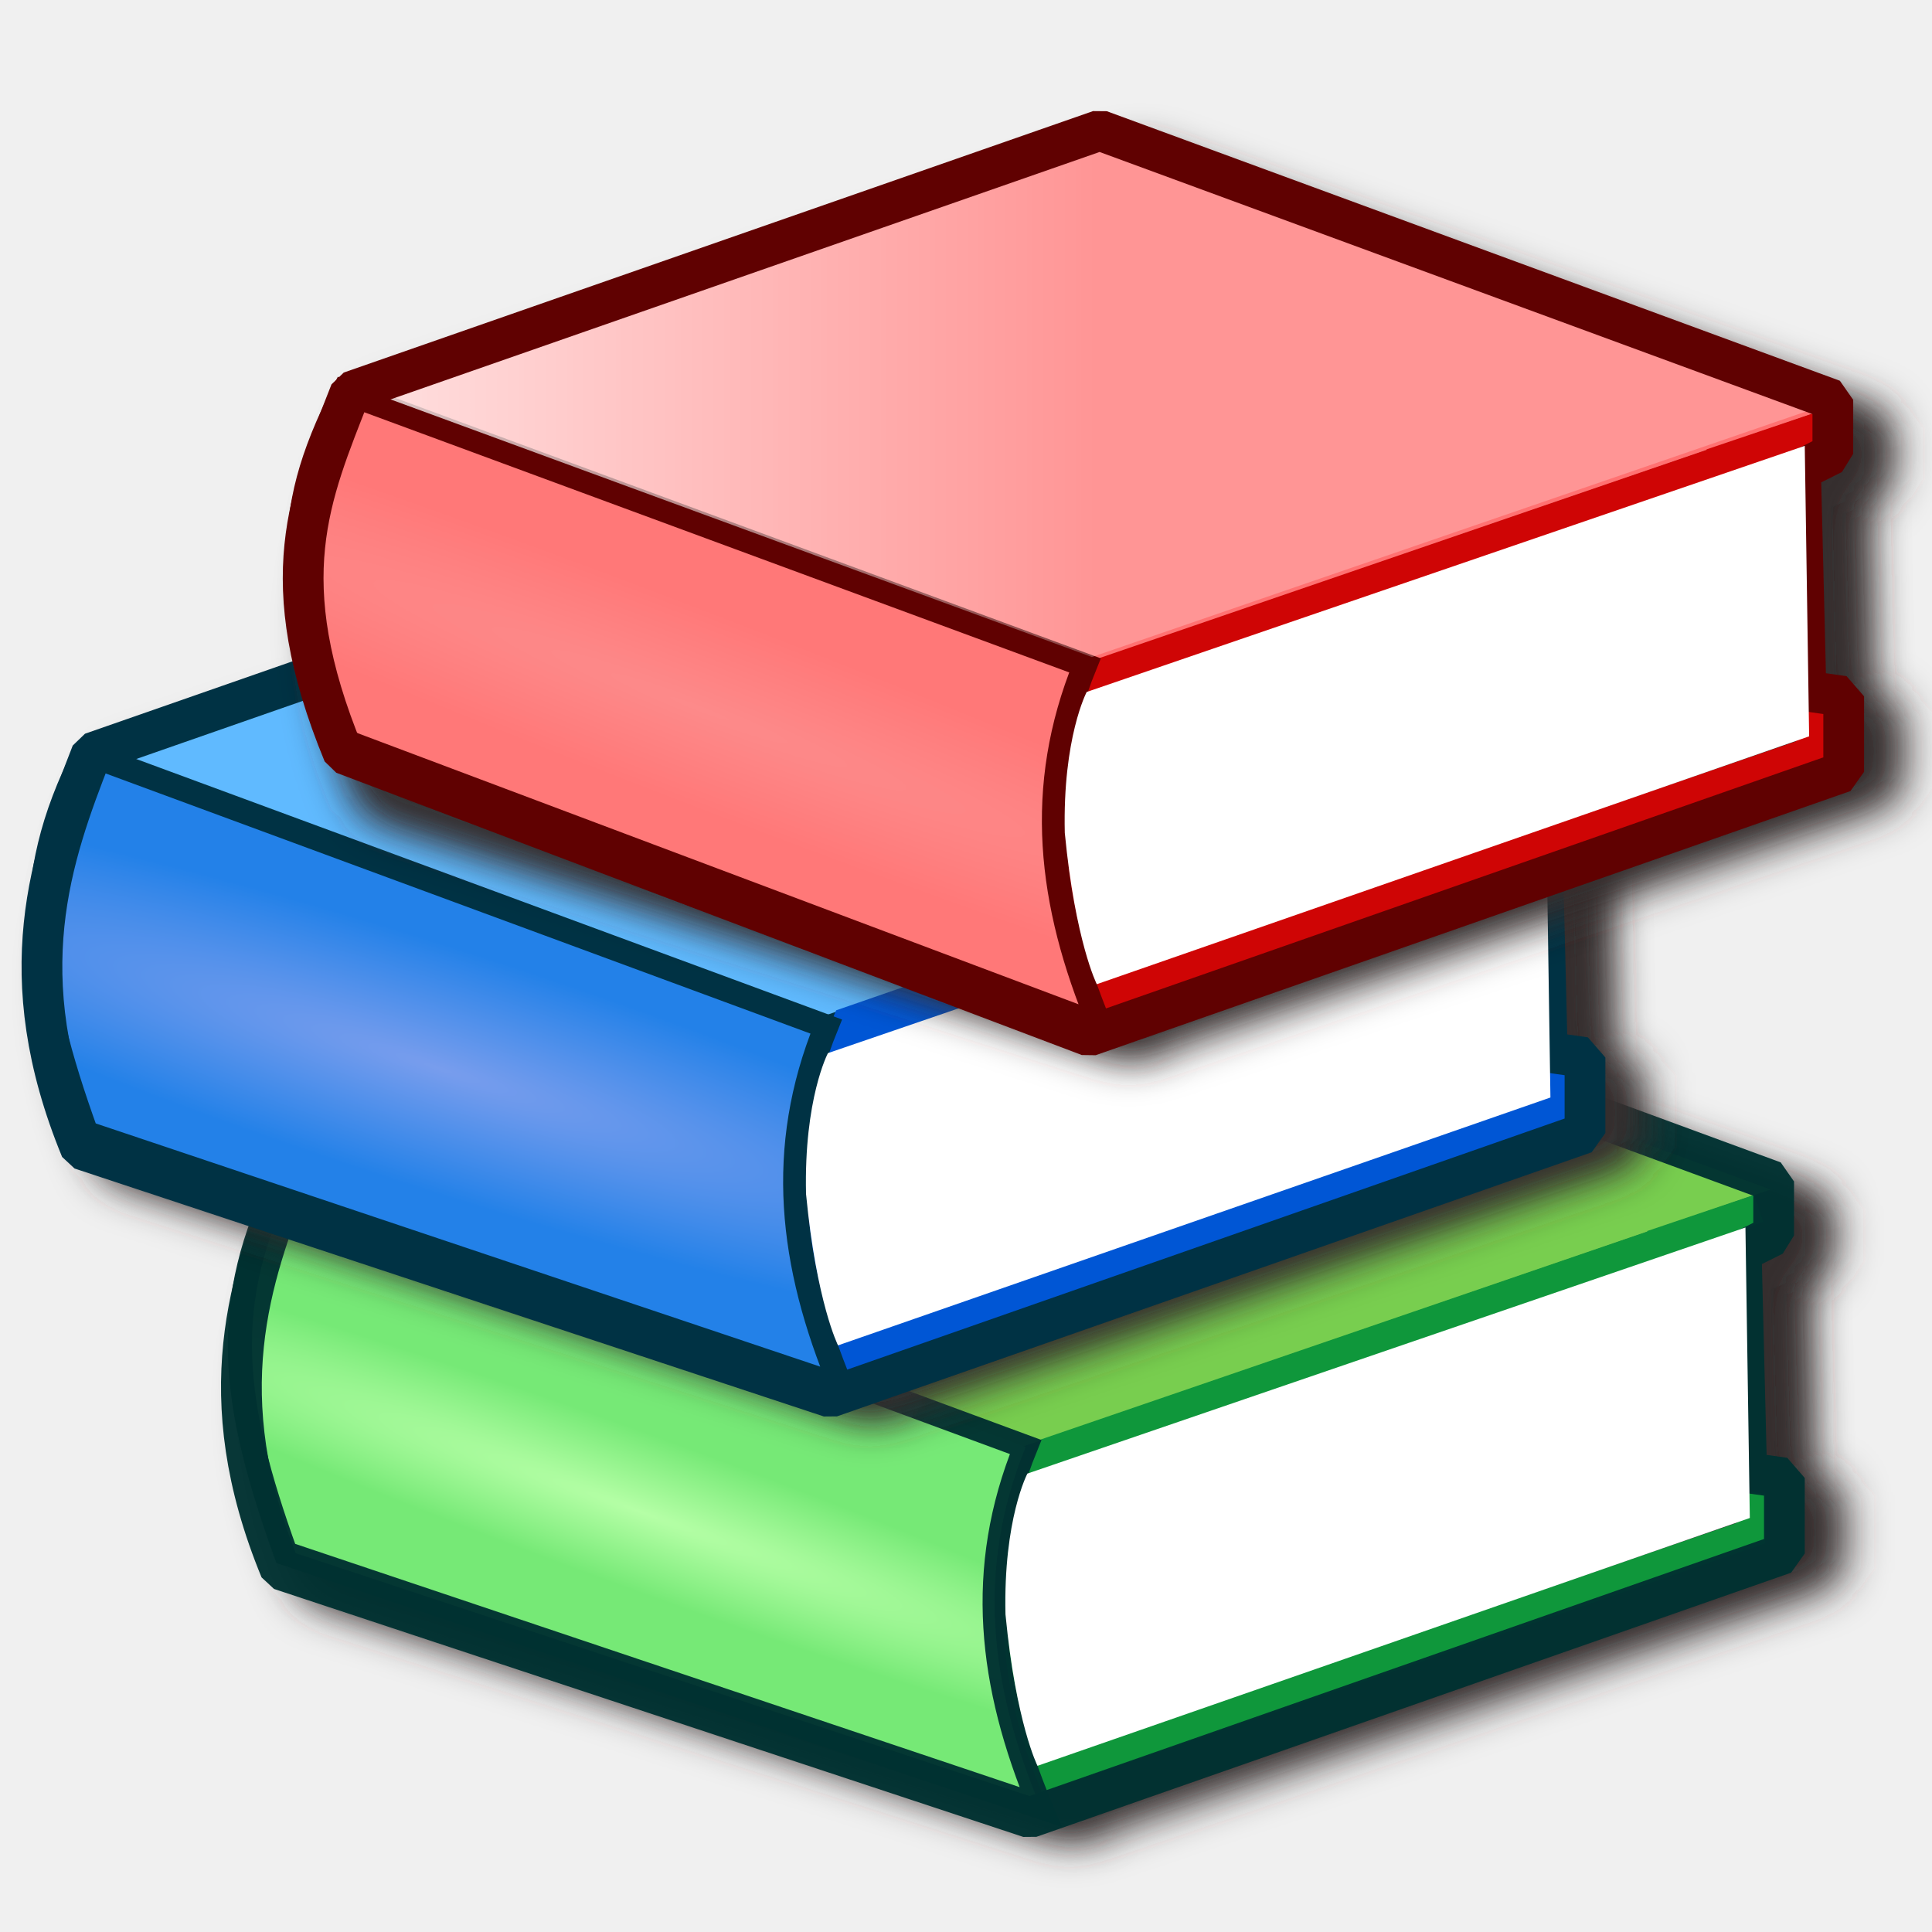
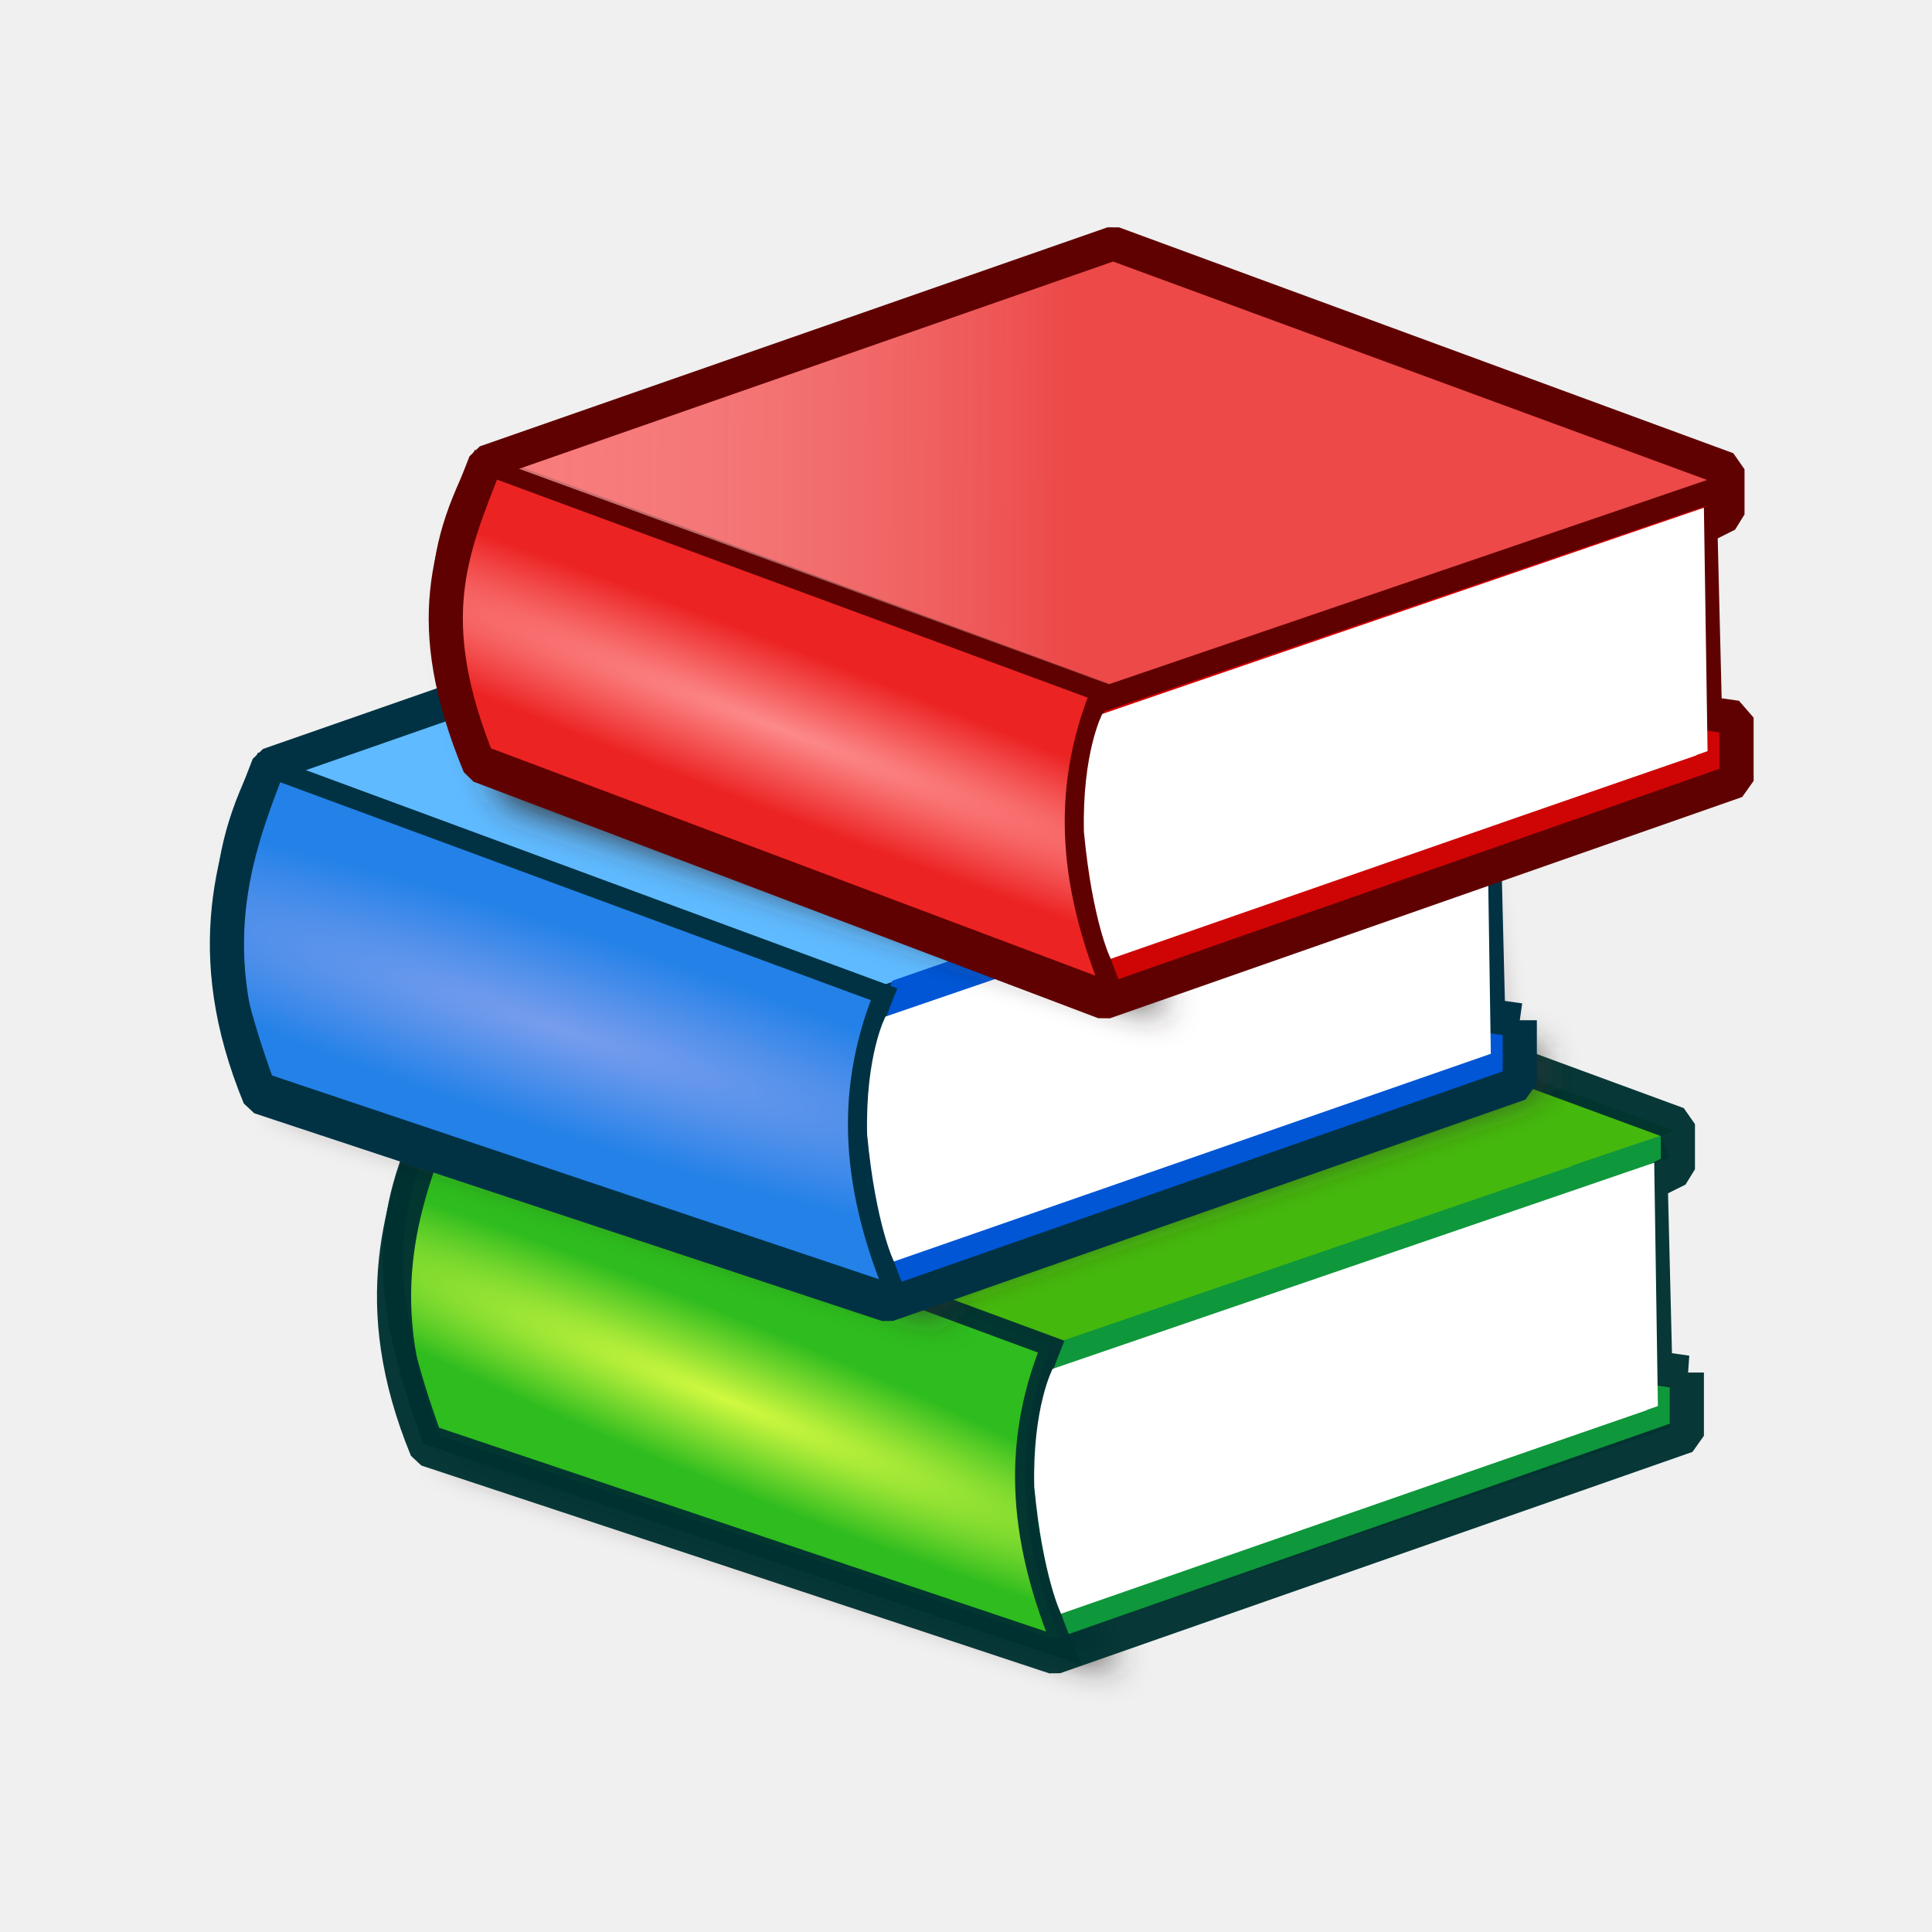
- <svg xmlns="http://www.w3.org/2000/svg" id="svg2" height="128" width="128" viewBox="0 0 128 128" version="1.0">
-   <defs id="defs4">
+ <svg xmlns="http://www.w3.org/2000/svg" xmlns:xlink="http://www.w3.org/1999/xlink" width="80" height="80" viewBox="0 0 80 80" id="svg6662" version="1.1">
+   <defs id="defs6664">
+     <linearGradient id="linearGradient3282">
+       <stop offset="0" style="stop-color:#ffffff;stop-opacity:0" id="stop3284" />
+       <stop offset="1" style="stop-color:#ffffff;stop-opacity:1" id="stop3286" />
+     </linearGradient>
+     <linearGradient x1="83.281" y1="123.1" x2="83.281" gradientUnits="userSpaceOnUse" y2="66.311" id="linearGradient3203-3" gradientTransform="matrix(0.5367944,0,0,0.5367944,1013.089,540.4322)">
+       <stop offset="0" stop-color="#002f32" id="stop3199-6" />
+       <stop offset="1" stop-color="#045b04" id="stop3201-9" />
+     </linearGradient>
+     <radialGradient r="36.427" gradientTransform="matrix(0,1.086364,-1.051097,0,1741.932,30.78889)" cx="491.52" cy="670.93" gradientUnits="userSpaceOnUse" id="radialGradient3211-9">
+       <stop offset="0" stop-color="#2c8300" id="stop3207-1" />
+       <stop offset=".25" stop-color="#3db800" id="stop3215-7" />
+       <stop offset=".5" stop-color="#fff" id="stop3213-2" style="stop-color:#a4ee23;stop-opacity:1" />
+       <stop offset="1" stop-color="#69cf35" id="stop3209-0" style="stop-color:#57b329;stop-opacity:1" />
+     </radialGradient>
+     <linearGradient id="linearGradient3219">
+       <stop offset="0" style="stop-color:#0e7309;stop-opacity:1" id="stop3221" />
+       <stop offset="1" style="stop-color:#70d13e;stop-opacity:1" id="stop3223" />
+     </linearGradient>
+     <radialGradient r="5.006" gradientTransform="matrix(0.6624043,-0.08137803,0.1024204,0.8336417,639.9849,26.67704)" cx="479.68" cy="709.66" gradientUnits="userSpaceOnUse" id="radialGradient3267-5">
+       <stop offset="0" stop-opacity="0" stop-color="#fff" id="stop3263-8" />
+       <stop offset=".5" stop-opacity="0" stop-color="#fff" id="stop3269-7" />
+       <stop offset="1" stop-color="#fff" id="stop3265-3" />
+     </radialGradient>
+     <radialGradient r="17.834" gradientTransform="matrix(0,1.329681,-1.31635,0,1110.977,488.4414)" cx="53.602" cy="59.729" gradientUnits="userSpaceOnUse" id="radialGradient3333-0">
+       <stop offset="0" stop-color="#fff" id="stop3329-8" />
+       <stop offset=".5" stop-color="#fdd99a" id="stop3335-1" style="stop-color:#f7dc7c;stop-opacity:1" />
+       <stop offset="1" stop-color="#c39539" id="stop3331-8" style="stop-color:#f8bc43;stop-opacity:1" />
+     </radialGradient>
+     <linearGradient x1="41.946" y1="46.665" x2="41.946" gradientUnits="userSpaceOnUse" y2="82.333" id="linearGradient3325-0" gradientTransform="matrix(0.8030444,0,0,0.8030444,988.7939,514.8808)">
+       <stop offset="0" stop-color="#7d491f" id="stop3321-4" />
+       <stop offset="1" stop-color="#926600" id="stop3323-2" />
+     </linearGradient>
+     <radialGradient r="25.281" gradientTransform="matrix(1.091196,0,-1.7655704e-8,0.921837,469.236,-79.79612)" cx="546.31" cy="705.48" gradientUnits="userSpaceOnUse" id="radialGradient14715-3">
+       <stop offset="0" stop-color="#fff" id="stop14711-9" />
+       <stop offset="1" stop-color="#5eb2ff" id="stop14713-6" />
+     </radialGradient>
+     <filter id="filter14824-8">
+       <feGaussianBlur stdDeviation="0.373" id="feGaussianBlur14826-7" />
+     </filter>
+     <linearGradient x1="96.125" y1="11.188" x2="96.125" gradientUnits="userSpaceOnUse" y2="52.101" id="linearGradient14691-9" gradientTransform="matrix(0.5367944,0,0,0.5367944,1013.089,540.4322)">
+       <stop offset="0" stop-color="#0917a0" id="stop14687-0" />
+       <stop offset="1" stop-color="#0345f4" id="stop14689-6" />
+     </linearGradient>
+     <linearGradient x1="96.382" y1="30.667" gradientTransform="matrix(0.5018222,0,0,0.5018222,1016.45,541.538)" x2="96.382" gradientUnits="userSpaceOnUse" y2="13.187" id="linearGradient3302-9">
+       <stop offset="0" stop-opacity="0" stop-color="#fff" id="stop3284-6" />
+       <stop offset="1" stop-color="#fff" id="stop3286-8" />
+     </linearGradient>
+     <linearGradient x1="28.429" y1="61.798" x2="58.959" gradientUnits="userSpaceOnUse" y2="61.798" id="linearGradient3345-5" gradientTransform="matrix(0.5367944,0,0,0.5367944,1013.089,540.4322)">
+       <stop offset="0" stop-color="#e8e8e8" id="stop3341-4" />
+       <stop offset=".5" stop-color="#fff" id="stop3347-9" />
+       <stop offset="1" stop-color="#e8e8e8" id="stop3343-0" />
+     </linearGradient>
+     <filter id="filter3385-0">
+       <feGaussianBlur stdDeviation="0.146" id="feGaussianBlur3387-2" />
+     </filter>
+     <linearGradient id="linearGradient6350">
+       <stop offset="0" style="stop-color:#014cff;stop-opacity:1" id="stop6352" />
+       <stop offset="1" style="stop-color:#e3e3e3;stop-opacity:1" id="stop6354" />
+     </linearGradient>
+     <linearGradient id="linearGradient6342">
+       <stop offset="0" style="stop-color:#016dfd;stop-opacity:1" id="stop6344" />
+       <stop offset="1" style="stop-color:#e5e4e4;stop-opacity:1" id="stop6346" />
+     </linearGradient>
+     <linearGradient id="linearGradient6328">
+       <stop offset="0" style="stop-color:#3c87fd;stop-opacity:1" id="stop6330" />
+       <stop offset="1" style="stop-color:#e4e3e4;stop-opacity:1" id="stop6332" />
+     </linearGradient>
+     <linearGradient id="linearGradient6320">
+       <stop offset="0" style="stop-color:#52a3fd;stop-opacity:1" id="stop6322" />
+       <stop offset="1" style="stop-color:#e5e4e4;stop-opacity:1" id="stop6324" />
+     </linearGradient>
+     <linearGradient id="linearGradient6374">
+       <stop offset="0" style="stop-color:#014cff;stop-opacity:1" id="stop6376" />
+       <stop offset="1" style="stop-color:#4275f5;stop-opacity:1" id="stop6378" />
+     </linearGradient>
+     <linearGradient id="linearGradient6380">
+       <stop offset="0" style="stop-color:#016dfd;stop-opacity:1" id="stop6382" />
+       <stop offset="1" style="stop-color:#4891f4;stop-opacity:1" id="stop6384" />
+     </linearGradient>
+     <linearGradient id="linearGradient6386">
+       <stop offset="0" style="stop-color:#3c87fd;stop-opacity:1" id="stop6388" />
+       <stop offset="1" style="stop-color:#71a4f6;stop-opacity:1" id="stop6390" />
+     </linearGradient>
+     <linearGradient id="linearGradient6392">
+       <stop offset="0" style="stop-color:#52a3fd;stop-opacity:1" id="stop6394" />
+       <stop offset="1" style="stop-color:#7ebdf7;stop-opacity:1" id="stop6396" />
+     </linearGradient>
+     <linearGradient id="linearGradient6312">
+       <stop offset="0" style="stop-color:#42a2de;stop-opacity:1" id="stop6314" />
+       <stop offset="1" style="stop-color:#d6f8fc;stop-opacity:1" id="stop6316" />
+     </linearGradient>
+     <linearGradient id="linearGradient8733">
+       <stop offset="0" style="stop-color:#f3f8ff;stop-opacity:1" id="stop8735" />
+       <stop offset="1" style="stop-color:#ffffff;stop-opacity:1" id="stop8737" />
+     </linearGradient>
    <filter id="filter5365">
-       <feGaussianBlur id="feGaussianBlur5367" stdDeviation="1.383" />
+       <feGaussianBlur stdDeviation="1.383" id="feGaussianBlur5367" />
    </filter>
-     <radialGradient id="radialGradient2511" gradientUnits="userSpaceOnUse" cy="372.66" cx="207.62" gradientTransform="matrix(2.5834 .99804 -.083513 .21617 -458.91 -240.83)" r="27.32">
-       <stop id="stop5187" stop-color="#fd8a8a" offset="0" />
-       <stop id="stop5189" stop-color="#ff7878" offset="1" />
+     <radialGradient xlink:href="#radialGradient2540" id="radialGradient5721" gradientUnits="userSpaceOnUse" gradientTransform="matrix(-0.04729643,0.1146251,-0.9635193,-0.3975624,1189.356,687.123)" cx="226.4" cy="295.24" fx="226.4" fy="295.24" r="27.193" />
+     <radialGradient r="27.193" gradientTransform="matrix(-0.04729643,0.1146251,-0.9635193,-0.3975624,1189.356,687.123)" cx="226.4" cy="295.24" gradientUnits="userSpaceOnUse" id="radialGradient2540" fx="226.4" fy="295.24">
+       <stop offset="0" stop-color="#b5ffa6" id="stop5524" style="stop-color:#d1f940;stop-opacity:1" />
+       <stop offset="1" stop-color="#76e976" id="stop5526" style="stop-color:#2ebc1e;stop-opacity:1" />
    </radialGradient>
-     <radialGradient id="radialGradient2525" gradientUnits="userSpaceOnUse" cy="295.58" cx="215.81" gradientTransform="matrix(-.09018 .2793 -1.9257 -.62177 617.69 194.28)" r="27.193">
-       <stop id="stop5495" stop-color="#789ded" offset="0" />
-       <stop id="stop5497" stop-color="#2381e8" offset="1" />
+     <filter id="filter8140">
+       <feGaussianBlur stdDeviation="1.383" id="feGaussianBlur8142" />
+     </filter>
+     <filter id="filter8144">
+       <feGaussianBlur stdDeviation="1.383" id="feGaussianBlur8146" />
+     </filter>
+     <filter id="filter8148">
+       <feGaussianBlur stdDeviation="1.383" id="feGaussianBlur8150" />
+     </filter>
+     <radialGradient xlink:href="#radialGradient2525" id="radialGradient5723" gradientUnits="userSpaceOnUse" gradientTransform="matrix(-0.04722404,0.1462594,-1.00842,-0.3255987,1195.425,644.987)" cx="215.81" cy="295.58" r="27.193" />
+     <radialGradient r="27.193" gradientTransform="matrix(-0.04722404,0.1462594,-1.00842,-0.3255987,1195.425,644.987)" cx="215.81" cy="295.58" gradientUnits="userSpaceOnUse" id="radialGradient2525">
+       <stop offset="0" stop-color="#789ded" id="stop5495" />
+       <stop offset="1" stop-color="#2381e8" id="stop5497" />
    </radialGradient>
-     <radialGradient id="radialGradient2540" gradientUnits="userSpaceOnUse" cy="295.24" cx="226.4" gradientTransform="matrix(-.063984 0.175 -1.8694 -.68349 608.83 262.33)" r="27.193">
-       <stop id="stop5524" stop-color="#b5ffa6" offset="0" />
-       <stop id="stop5526" stop-color="#76e976" offset="1" />
+     <filter id="filter8156">
+       <feGaussianBlur stdDeviation="1.383" id="feGaussianBlur8158" />
+     </filter>
+     <radialGradient xlink:href="#radialGradient2511" id="radialGradient5725" gradientUnits="userSpaceOnUse" gradientTransform="matrix(1.352834,0.5226378,-0.04373277,0.1132005,631.6485,417.1354)" cx="207.62" cy="372.66" r="27.32" />
+     <radialGradient r="27.32" gradientTransform="matrix(1.352834,0.5226378,-0.04373277,0.1132005,631.6485,417.1354)" cx="207.62" cy="372.66" gradientUnits="userSpaceOnUse" id="radialGradient2511">
+       <stop offset="0" stop-color="#fd8a8a" id="stop5187" />
+       <stop offset="1" stop-color="#ff7878" id="stop5189" style="stop-color:#ec2323;stop-opacity:1" />
    </radialGradient>
-     <linearGradient id="linearGradient3319" y2="18.783" gradientUnits="userSpaceOnUse" x2="71.468" gradientTransform="translate(1.4286 7.1429)" y1="18.783" x1="2.686">
-       <stop id="stop5175" stop-color="#fff" offset="0" />
-       <stop id="stop5181" stop-color="#fff" stop-opacity=".247" offset="1" />
+     <linearGradient xlink:href="#linearGradient3319-8" id="linearGradient5727" gradientUnits="userSpaceOnUse" gradientTransform="matrix(0.4981503,0,0,0.5236642,873.2848,546.99)" x1="2.685" y1="18.783" x2="70.286" y2="19.121" />
+     <linearGradient x1="2.685" y1="18.783" gradientTransform="matrix(0.4981503,0,0,0.5236642,873.2848,546.99)" x2="70.286" gradientUnits="userSpaceOnUse" y2="19.121" id="linearGradient3319-8">
+       <stop offset="0" stop-color="#fff" id="stop5175" style="stop-color:#ff6c6c;stop-opacity:1" />
+       <stop offset="1" stop-opacity=".247" stop-color="#fff" id="stop5181" style="stop-color:#ffffff;stop-opacity:0.159" />
    </linearGradient>
  </defs>
-   <g id="layer2">
-     <rect id="rect3200" opacity=".572" style="color:#000000" fill-rule="evenodd" rx="1.552" ry="0" height="0" width="3.929" y="297.01" x="167.5" fill="#0000a4" />
-     <path id="path5265" stroke-linejoin="bevel" stroke="#362d2d" stroke-width="1.251" fill="#362d2d" style="color:#000000" fill-rule="evenodd" transform="matrix(1.0002 0 0 .96555 -189.04 -193.74)" d="m210.95 283.41l48.44-17.42 49.55 18.18-49.55 17.03-48.44-17.79z" filter="url(#filter5365)" />
-     <path id="path5267" d="m307.63 305.16v1.78l-46.43 15.98c-3.72-9.61-1.9-16.92 0.09-21.43l46.87-16.07-6.34 2.15 2.32 17.14 3.49 0.45z" fill-rule="evenodd" transform="matrix(1.0002 0 0 .96555 -189.04 -193.74)" filter="url(#filter5365)" stroke="#362d2d" stroke-width="1.9" fill="#362d2d" />
-     <path id="path5269" style="color:#000000" d="m259.71 302.99l47.57-16.31 0.29 19.25-47.55 16.55s-1.52-3.57-1.94-10.16c-0.15-6.31 1.63-9.33 1.63-9.33z" fill-rule="evenodd" transform="matrix(1.0002 0 0 .96555 -189.04 -193.74)" filter="url(#filter5365)" stroke="#362d2d" stroke-width="2.1" fill="#362d2d" />
-     <path id="path5271" d="m210.48 283.1l49.11 18.13c-3.29 8.09-2.38 15.74 0.98 23.84l-50-16.79c-3.59-9.97-4.45-16.62-0.09-25.18z" fill-rule="evenodd" transform="matrix(1.0002 0 0 .96555 -189.04 -193.74)" filter="url(#filter5365)" stroke="#362d2d" stroke-width="1.6" fill="#362d2d" />
-     <path id="path5273" stroke-linejoin="bevel" d="m309.86 303.28v5l-50 17.5-49.64-16.43c-4.77-11.56-1.99-19.35 0.71-26.25l49.64-17.32 48.57 17.86v3.57l-2.14 1.07 0.36 14.64 2.5 0.36z" fill-rule="evenodd" transform="matrix(1.0002 0 0 .96555 -189.04 -193.74)" filter="url(#filter5365)" stroke="#362d2d" stroke-width="2.7" fill="#362d2d" />
-     <path id="path5385" style="color:#000000" d="m19.316 78.05l48.438-17.414 49.546 18.171-49.546 17.035-48.438-17.792z" fill-rule="evenodd" fill="#78ce4f" />
-     <path id="path5387" d="m115.99 99.796v1.784l-46.431 15.98c-3.722-9.61-1.902-16.92 0.089-21.425l46.872-16.071-6.34 2.143 2.33 17.143 3.48 0.446z" stroke="#0f973b" stroke-width="1.9" fill="none" />
-     <path id="path5389" d="m18.845 77.743l49.107 18.125c-3.287 8.092-2.385 15.742 0.982 23.842l-50-16.79c-3.594-9.974-4.455-16.616-0.089-25.177z" stroke-opacity=".961" fill-rule="evenodd" stroke="#003131" stroke-width="1.6" fill="url(#radialGradient2540)" />
-     <path id="path5391" stroke-linejoin="bevel" d="m118.22 97.921v4.999l-50 17.5-49.643-16.43c-4.762-11.559-1.987-19.346 0.714-26.247l49.643-17.322 48.576 17.857v3.572l-2.15 1.071 0.36 14.643 2.5 0.357z" stroke-opacity=".961" stroke="#003131" stroke-width="2.7" fill="none" />
-     <path id="path5393" style="color:#000000" d="m68.068 97.629l47.572-16.305 0.29 19.246-47.193 16.42s-1.425-2.82-2.121-10.03c-0.145-6.31 1.452-9.331 1.452-9.331z" fill-rule="evenodd" fill="#fff" />
-     <path id="path5419" stroke-linejoin="bevel" stroke="#362d2d" stroke-width="1.251" fill="#362d2d" style="color:#000000" fill-rule="evenodd" transform="matrix(1.0002 0 0 .96555 -202.25 -221.6)" d="m210.95 283.41l48.44-17.42 49.55 18.18-49.55 17.03-48.44-17.79z" filter="url(#filter5365)" />
-     <path id="path5421" d="m307.63 305.16v1.78l-46.43 15.98c-3.72-9.61-1.9-16.92 0.09-21.43l46.87-16.07-6.34 2.15 2.32 17.14 3.49 0.45z" fill-rule="evenodd" transform="matrix(1.0002 0 0 .96555 -202.25 -221.6)" filter="url(#filter5365)" stroke="#362d2d" stroke-width="1.9" fill="#362d2d" />
-     <path id="path5423" style="color:#000000" d="m259.71 302.99l47.57-16.31 0.29 19.25-47.55 16.55s-1.52-3.57-1.94-10.16c-0.15-6.31 1.63-9.33 1.63-9.33z" fill-rule="evenodd" transform="matrix(1.0002 0 0 .96555 -202.25 -221.6)" filter="url(#filter5365)" stroke="#362d2d" stroke-width="2.1" fill="#362d2d" />
-     <path id="path5425" d="m210.48 283.1l49.11 18.13c-3.29 8.09-2.38 15.74 0.98 23.84l-50-16.79c-3.59-9.97-4.45-16.62-0.09-25.18z" fill-rule="evenodd" transform="matrix(1.0002 0 0 .96555 -202.25 -221.6)" filter="url(#filter5365)" stroke="#362d2d" stroke-width="1.6" fill="#362d2d" />
-     <path id="path5427" stroke-linejoin="bevel" d="m309.86 303.28v5l-50 17.5-49.64-16.43c-4.77-11.56-1.99-19.35 0.71-26.25l49.64-17.32 48.57 17.86v3.57l-2.14 1.07 0.36 14.64 2.5 0.36z" fill-rule="evenodd" transform="matrix(1.0002 0 0 .96555 -202.25 -221.6)" filter="url(#filter5365)" stroke="#362d2d" stroke-width="2.7" fill="#362d2d" />
-     <path id="path5431" stroke-linejoin="bevel" style="color:#000000" d="m6.102 50.193l48.438-17.414 49.55 18.171-49.55 17.035-48.438-17.792z" fill-rule="evenodd" stroke="#003244" stroke-width="1.251" fill="#60baff" />
-     <path id="path5433" d="m102.77 71.759v1.803l-46.42 16.14c-3.722-9.711-1.902-17.09 0.089-21.639l46.861-16.23-6.334 2.164 2.321 17.311 3.483 0.451z" stroke="#0056d5" stroke-width="2.81" fill="none" />
-     <path id="path5435" d="m5.63 49.885l49.108 18.125c-3.287 8.096-2.385 15.744 0.982 23.84l-50-16.786c-3.595-9.975-4.455-16.617-0.089-25.179z" fill-rule="evenodd" stroke="#003244" stroke-width="1.6" fill="url(#radialGradient2525)" />
-     <path id="path5437" stroke-linejoin="bevel" d="m105.01 70.064v5l-50.004 17.5-49.643-16.429c-4.763-11.561-1.987-19.348 0.714-26.25l49.643-17.321 48.57 17.857v3.572l-2.14 1.071 0.36 14.643 2.5 0.357z" stroke="#003244" stroke-width="2.7" fill="none" />
-     <path id="path5439" style="color:#000000" d="m54.854 69.772l47.576-16.305 0.29 19.245-47.198 16.423s-1.424-2.819-2.12-10.029c-0.145-6.314 1.452-9.334 1.452-9.334z" fill-rule="evenodd" fill="#fff" />
-     <path id="path5447" stroke-linejoin="bevel" stroke="#362d2d" stroke-width="1.251" fill="#362d2d" style="color:#000000" fill-rule="evenodd" transform="matrix(1.0002 0 0 .96555 -185.11 -245.53)" d="m210.95 283.41l48.44-17.42 49.55 18.18-49.55 17.03-48.44-17.79z" filter="url(#filter5365)" />
-     <path id="path5449" d="m307.63 305.16v1.78l-46.43 15.98c-3.72-9.61-1.9-16.92 0.09-21.43l46.87-16.07-6.34 2.15 2.32 17.14 3.49 0.45z" fill-rule="evenodd" transform="matrix(1.0002 0 0 .96555 -185.11 -245.53)" filter="url(#filter5365)" stroke="#362d2d" stroke-width="1.9" fill="#362d2d" />
-     <path id="path5451" style="color:#000000" d="m259.71 302.99l47.57-16.31 0.29 19.25-47.55 16.55s-1.52-3.57-1.94-10.16c-0.15-6.31 1.63-9.33 1.63-9.33z" fill-rule="evenodd" transform="matrix(1.0002 0 0 .96555 -185.11 -245.53)" filter="url(#filter5365)" stroke="#362d2d" stroke-width="2.1" fill="#362d2d" />
-     <path id="path5453" d="m210.48 283.1l49.11 18.13c-3.29 8.09-2.38 15.74 0.98 23.84l-50-16.79c-3.59-9.97-4.45-16.62-0.09-25.18z" fill-rule="evenodd" transform="matrix(1.0002 0 0 .96555 -185.11 -245.53)" filter="url(#filter5365)" stroke="#362d2d" stroke-width="1.6" fill="#362d2d" />
-     <path id="path5455" stroke-linejoin="bevel" d="m309.86 303.28v5l-50 17.5-49.64-16.43c-4.77-11.56-1.99-19.35 0.71-26.25l49.64-17.32 48.57 17.86v3.57l-2.14 1.07 0.36 14.64 2.5 0.36z" fill-rule="evenodd" transform="matrix(1.0002 0 0 .96555 -185.11 -245.53)" filter="url(#filter5365)" stroke="#362d2d" stroke-width="2.7" fill="#362d2d" />
-     <path id="path5459" style="color:#000000" d="m23.245 26.264l48.438-17.414 49.547 18.171-49.547 17.036-48.438-17.793z" fill-rule="evenodd" fill="#ff7272" />
-     <path id="path5461" d="m119.92 48.01v1.786l-46.432 15.982c-3.723-9.616-1.902-16.923 0.089-21.428l46.873-16.072-6.34 2.143 2.32 17.143 3.49 0.446z" stroke="#cf0505" stroke-width="1.9" fill="none" />
-     <path id="path5463" d="m22.773 25.957l49.108 18.125c-3.287 8.095-2.385 15.744 0.982 23.839l-50-18.806c-3.595-9.975-4.455-14.597-0.09-23.158z" fill-rule="evenodd" stroke="#600101" stroke-width="1.6" fill="url(#radialGradient2511)" />
-     <path id="path3311" style="color:#000000" d="m23.904 25.737l48.438-17.414 49.548 18.171-49.548 17.035-48.438-17.792z" fill-rule="evenodd" fill="url(#linearGradient3319)" />
-     <path id="path5465" stroke-linejoin="bevel" d="m122.15 46.135v5l-50.002 17.5-49.39-18.701c-4.762-11.561-2.239-17.076 0.462-23.977l49.643-17.322 48.567 17.858v3.571l-2.14 1.071 0.36 14.643 2.5 0.357z" stroke="#600101" stroke-width="2.7" fill="none" />
-     <path id="path5467" style="color:#000000" d="m71.997 45.844l47.573-16.306 0.29 19.246-47.195 16.422s-1.424-2.819-2.12-10.028c-0.146-6.314 1.452-9.334 1.452-9.334z" fill-rule="evenodd" fill="#fff" />
+   <g id="layer1" transform="translate(0,-972.3622)">
+     <g transform="translate(-864.0223,434.6702)" id="g5394">
+       <rect y="537.692" x="864.022" height="80" width="80" id="rect5396" style="opacity:0;fill:#e6e6e6;fill-opacity:1;stroke:none;stroke-width:0.3;stroke-linecap:square;stroke-linejoin:bevel;stroke-miterlimit:4;stroke-dasharray:none;stroke-dashoffset:0;stroke-opacity:0.468" />
+       <g id="g5398">
+         <path transform="matrix(0.5237689,0,0,0.5056239,772.9698,441.7948)" d="m 210.48,283.1 49.11,18.13 c -3.29,8.09 -2.38,15.74 0.98,23.84 l -50,-16.79 c -3.59,-9.97 -4.45,-16.62 -0.09,-25.18 z" id="path5400" style="fill:#362d2d;fill-rule:evenodd;stroke:#362d2d;stroke-width:1.6;filter:url(#filter5365)" />
+         <path d="m 882.078,584.121 25.365,-9.119 25.945,9.516 -25.945,8.921 -25.365,-9.317 z" style="color:#000000;fill:#45b80d;fill-opacity:1;fill-rule:evenodd" id="path5402" />
+         <path d="m 932.703,595.509 0,0.934 -24.314,8.368 c -1.949,-5.032 -0.996,-8.86 0.047,-11.22 l 24.545,-8.416 -3.32,1.122 1.22,8.977 1.822,0.234 z" id="path5404" style="fill:none;stroke:#0f973b;stroke-width:0.995" />
+         <path d="m 881.832,583.961 25.716,9.491 c -1.721,4.237 -1.249,8.244 0.514,12.485 l -26.183,-8.792 c -1.882,-5.223 -2.333,-8.701 -0.047,-13.184 z" id="path5406" style="fill:url(#radialGradient5721);fill-rule:evenodd;stroke:#003131;stroke-width:0.838;stroke-opacity:0.961" />
+         <path d="m 933.871,594.527 0,2.618 -26.183,9.164 -25.996,-8.604 c -2.494,-6.053 -1.041,-10.131 0.374,-13.745 l 25.996,-9.071 25.438,9.351 0,1.871 -1.126,0.561 0.189,7.668 1.309,0.187 z" id="path5408" style="fill:none;stroke:#003131;stroke-width:1.414;stroke-linejoin:bevel;stroke-opacity:0.961" />
+         <path d="m 907.608,594.374 24.912,-8.538 0.152,10.078 -24.713,8.599 c 0,0 -0.746,-1.477 -1.111,-5.252 -0.076,-3.304 0.76,-4.886 0.76,-4.886 z" style="color:#000000;fill:#ffffff;fill-rule:evenodd" id="path5410" />
+         <path d="m 210.95,283.41 48.44,-17.42 49.55,18.18 -49.55,17.03 -48.44,-17.79 z" transform="matrix(0.5237689,0,0,0.5056239,766.0522,427.2055)" style="color:#000000;fill:#362d2d;fill-rule:evenodd;stroke:#362d2d;stroke-width:1.251;stroke-linejoin:bevel;filter:url(#filter5365)" id="path5412" />
+         <path transform="matrix(0.5237689,0,0,0.5056239,766.0522,427.2055)" d="m 307.63,305.16 0,1.78 -46.43,15.98 c -3.72,-9.61 -1.9,-16.92 0.09,-21.43 l 46.87,-16.07 -6.34,2.15 2.32,17.14 3.49,0.45 z" id="path5414" style="fill:#362d2d;fill-rule:evenodd;stroke:#362d2d;stroke-width:1.9;filter:url(#filter5365)" />
+         <path transform="matrix(0.5237689,0,0,0.5056239,766.0522,427.2055)" d="m 210.48,283.1 49.11,18.13 c -3.29,8.09 -2.38,15.74 0.98,23.84 l -50,-16.79 c -3.59,-9.97 -4.45,-16.62 -0.09,-25.18 z" id="path5416" style="fill:#362d2d;fill-rule:evenodd;stroke:#362d2d;stroke-width:1.6;filter:url(#filter5365)" />
+         <path d="m 875.159,569.534 25.365,-9.119 25.948,9.515 -25.948,8.921 -25.365,-9.317 z" style="color:#000000;fill:#60baff;fill-rule:evenodd;stroke:#003244;stroke-width:0.655;stroke-linejoin:bevel" id="path5418" />
+         <path d="m 925.78,580.827 0,0.944 -24.308,8.452 c -1.949,-5.085 -0.996,-8.949 0.047,-11.332 l 24.539,-8.499 -3.317,1.133 1.215,9.065 1.824,0.236 z" id="path5420" style="fill:none;stroke:#0056d5;stroke-width:1.472" />
+         <path d="m 874.912,569.372 25.716,9.491 c -1.721,4.24 -1.249,8.245 0.514,12.484 l -26.183,-8.79 c -1.882,-5.224 -2.333,-8.702 -0.047,-13.185 z" id="path5422" style="fill:url(#radialGradient5723);fill-rule:evenodd;stroke:#003244;stroke-width:0.838" />
+         <path d="m 926.953,579.939 0,2.618 -26.185,9.164 -25.996,-8.603 c -2.494,-6.054 -1.04,-10.132 0.374,-13.746 l 25.996,-9.07 25.434,9.351 0,1.871 -1.121,0.561 0.189,7.668 1.309,0.187 z" id="path5424" style="fill:none;stroke:#003244;stroke-width:1.414;stroke-linejoin:bevel" />
+         <path d="m 900.688,579.787 24.914,-8.538 0.152,10.078 -24.716,8.6 c 0,0 -0.746,-1.476 -1.11,-5.252 -0.076,-3.306 0.76,-4.888 0.76,-4.888 z" style="color:#000000;fill:#ffffff;fill-rule:evenodd" id="path5426" />
+         <path transform="matrix(0.5237689,0,0,0.5056239,775.0278,414.6742)" d="m 210.48,283.1 49.11,18.13 c -3.29,8.09 -2.38,15.74 0.98,23.84 l -50,-16.79 c -3.59,-9.97 -4.45,-16.62 -0.09,-25.18 z" id="path5428" style="fill:#362d2d;fill-rule:evenodd;stroke:#362d2d;stroke-width:1.6;filter:url(#filter5365)" />
+         <path d="m 884.136,557.003 25.365,-9.119 25.946,9.515 -25.946,8.921 -25.365,-9.318 z" style="color:#000000;fill:#e92626;fill-opacity:1;fill-rule:evenodd" id="path5430" />
+         <path id="path5432" d="m 934.879,557.586 -0.002,0.002 -3.707,1.252 0.002,0.018 -21.047,7.217 -0.088,0.199 c -1.078,2.438 -2.055,6.436 -0.055,11.602 l 0.172,0.447 25.104,-8.641 0,-1.729 -0.434,-0.057 -1.449,-0.184 -1.107,-8.18 2.682,-0.92 0.248,-0.084 0,-0.002 0.002,0 -0.32,-0.941 z m -3.57,2.275 1.184,8.74 1.771,0.227 0,0.143 -23.48,8.082 c -1.619,-4.558 -0.831,-7.982 0.117,-10.191 l 20.408,-7 z" style="color:#000000;font-style:normal;font-variant:normal;font-weight:normal;font-stretch:normal;font-size:medium;line-height:normal;font-family:sans-serif;text-indent:0;text-align:start;text-decoration:none;text-decoration-line:none;text-decoration-style:solid;text-decoration-color:#000000;letter-spacing:normal;word-spacing:normal;text-transform:none;direction:ltr;block-progression:tb;writing-mode:lr-tb;baseline-shift:baseline;text-anchor:start;white-space:normal;clip-rule:nonzero;display:inline;overflow:visible;visibility:visible;opacity:1;isolation:auto;mix-blend-mode:normal;color-interpolation:sRGB;color-interpolation-filters:linearRGB;solid-color:#000000;solid-opacity:1;fill:#cf0505;fill-opacity:1;fill-rule:nonzero;stroke:none;stroke-width:0.995;stroke-linecap:butt;stroke-linejoin:miter;stroke-miterlimit:4;stroke-dasharray:none;stroke-dashoffset:0;stroke-opacity:1;color-rendering:auto;image-rendering:auto;shape-rendering:auto;text-rendering:auto;enable-background:accumulate" />
+         <path d="m 883.889,556.842 25.716,9.491 c -1.721,4.239 -1.249,8.245 0.514,12.484 l -26.183,-9.848 c -1.883,-5.224 -2.333,-7.644 -0.047,-12.127 z" id="path5434" style="fill:url(#radialGradient5725);fill-rule:evenodd;stroke:#600101;stroke-width:0.838" />
+         <path d="m 884.481,556.727 24.129,-9.119 26.245,9.953 -24.807,8.514 z" style="color:#000000;fill:url(#linearGradient5727);fill-rule:evenodd" id="path5436" />
+         <path d="m 935.929,567.409 0,2.618 -26.184,9.164 -25.864,-9.793 c -2.494,-6.054 -1.172,-8.942 0.242,-12.556 l 25.996,-9.071 25.433,9.352 0,1.87 -1.121,0.561 0.189,7.668 1.309,0.187 z" id="path5438" style="fill:none;stroke:#600101;stroke-width:1.414;stroke-linejoin:bevel" />
+         <path d="m 909.665,567.256 24.912,-8.539 0.152,10.078 -24.714,8.6 c 0,0 -0.746,-1.476 -1.11,-5.251 -0.076,-3.306 0.76,-4.888 0.76,-4.888 z" style="color:#000000;fill:#ffffff;fill-rule:evenodd" id="path5440" />
+         <path id="path5442" d="m 909.604,566.668 25.367,-8.662" style="fill:none;fill-rule:evenodd;stroke:#600101;stroke-width:1px;stroke-linecap:round;stroke-linejoin:round;stroke-opacity:1" />
+       </g>
+     </g>
  </g>
</svg>
